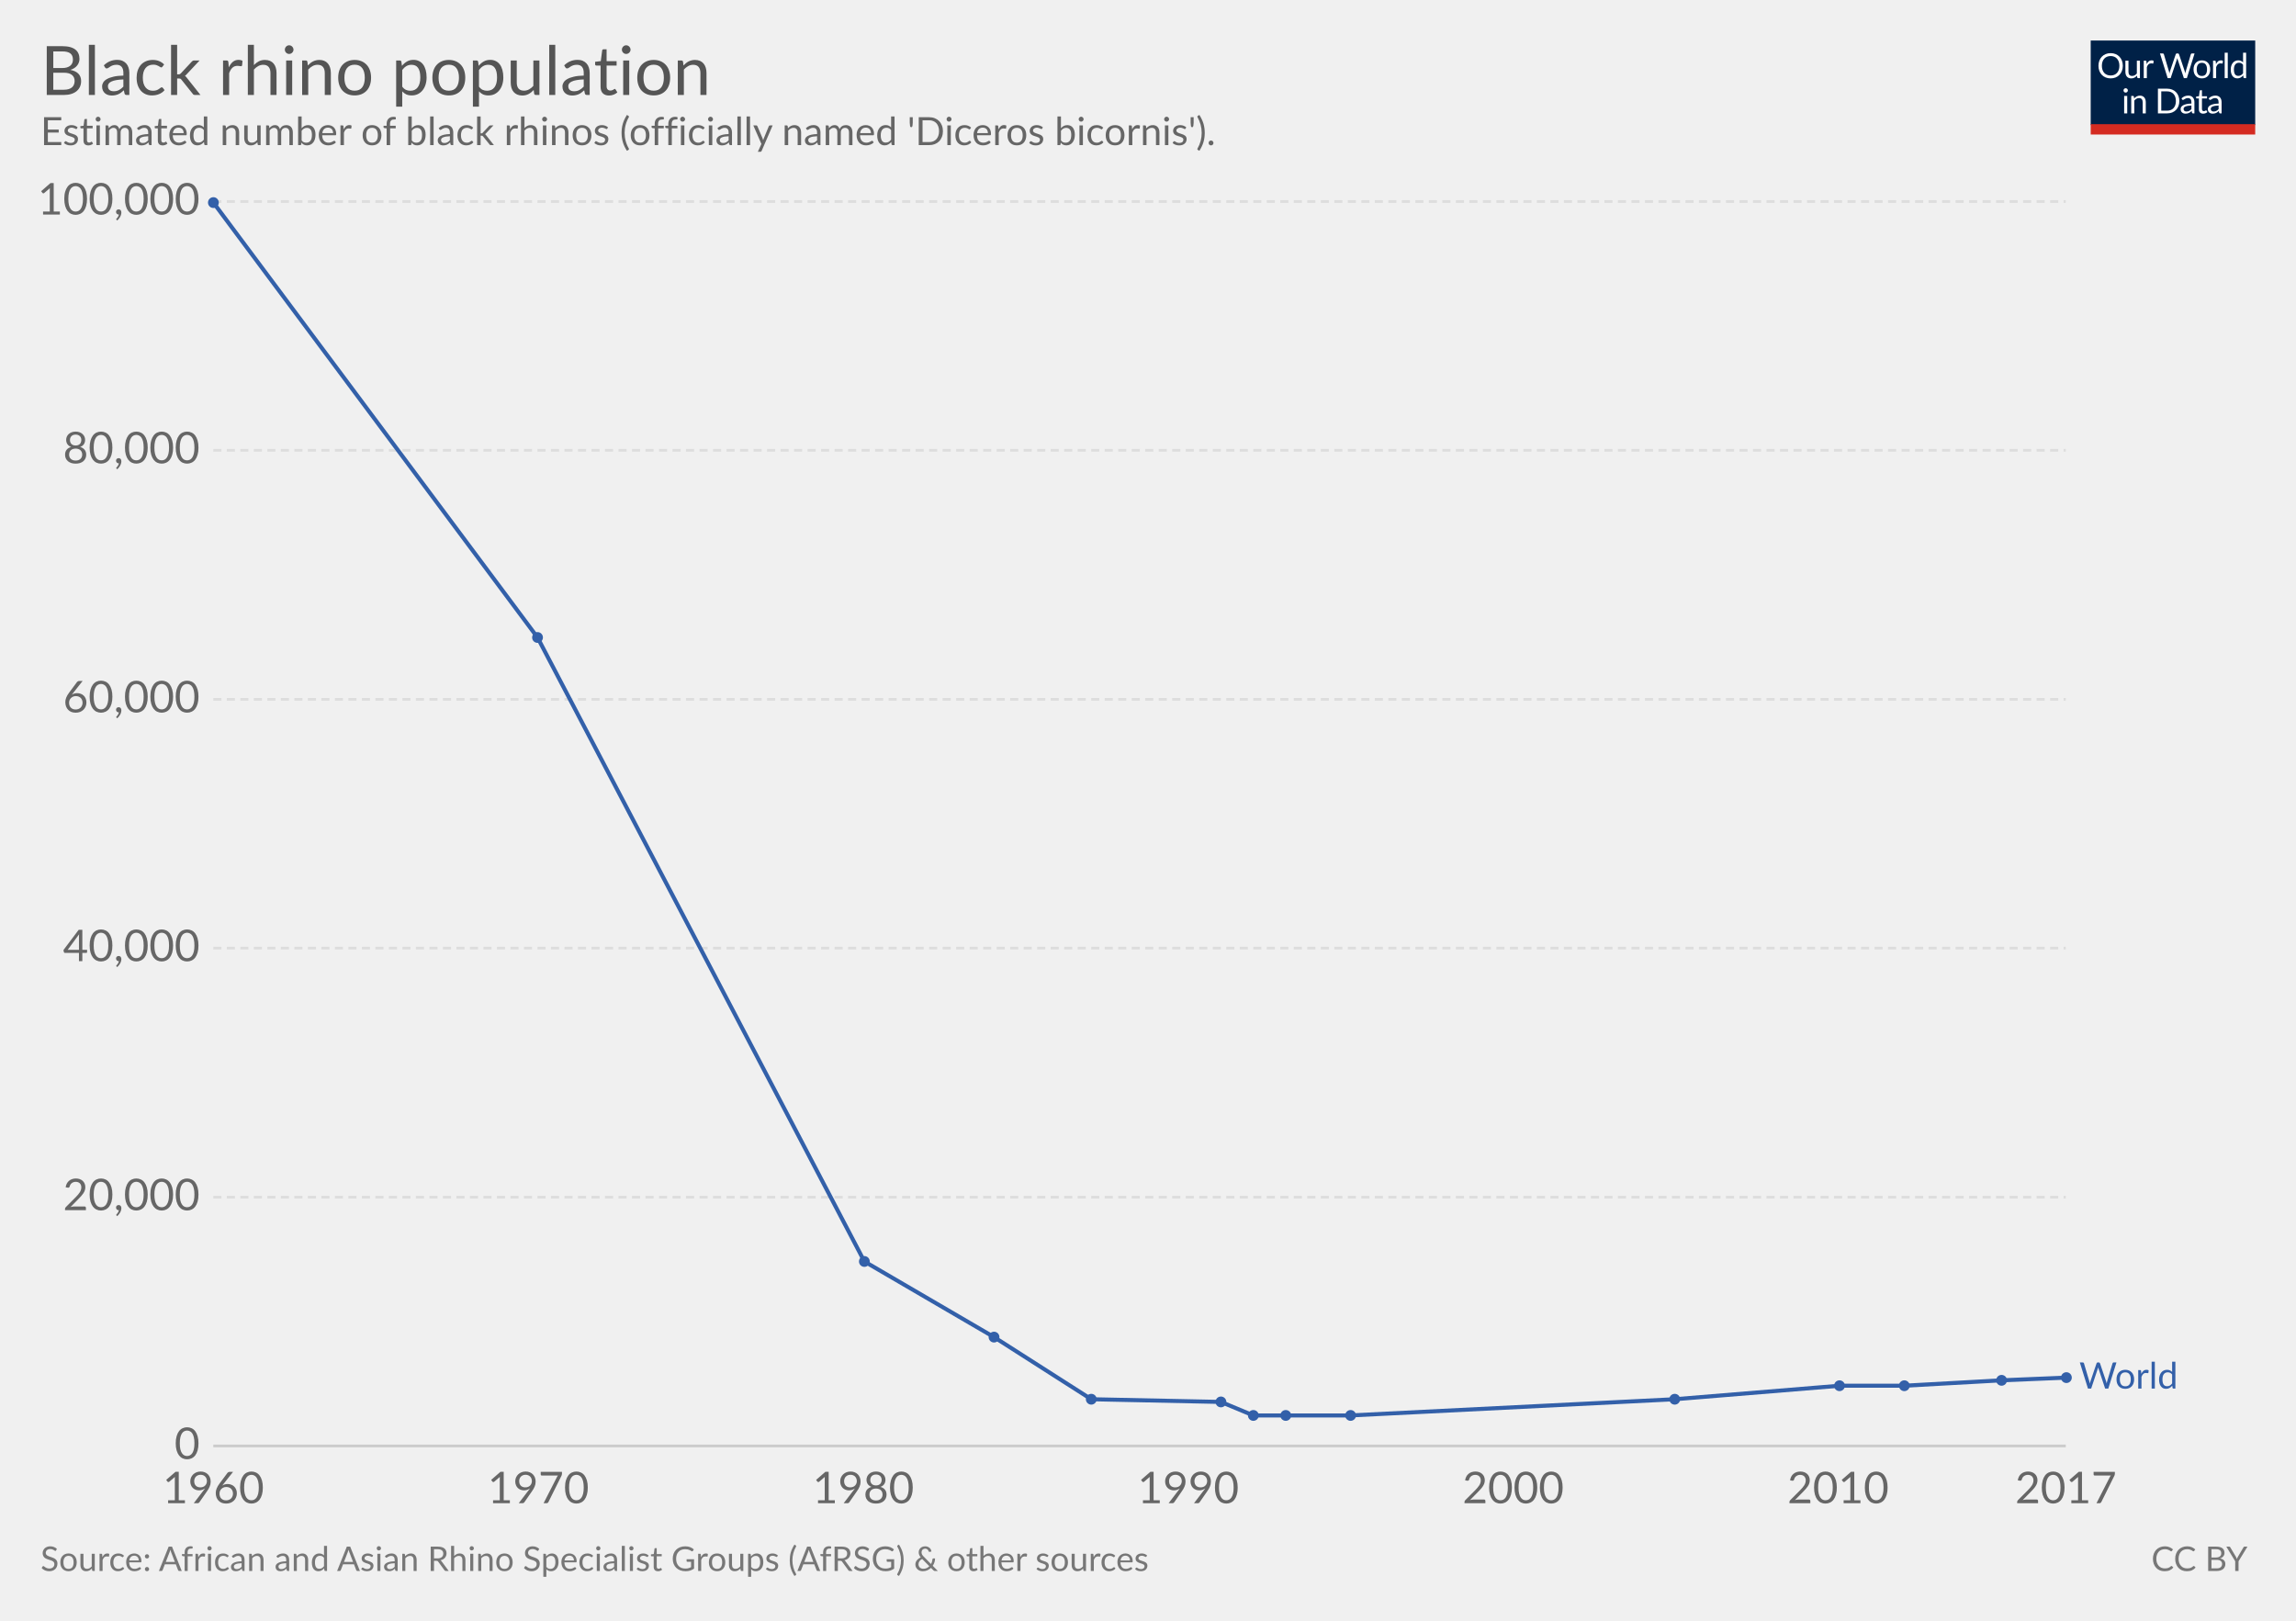
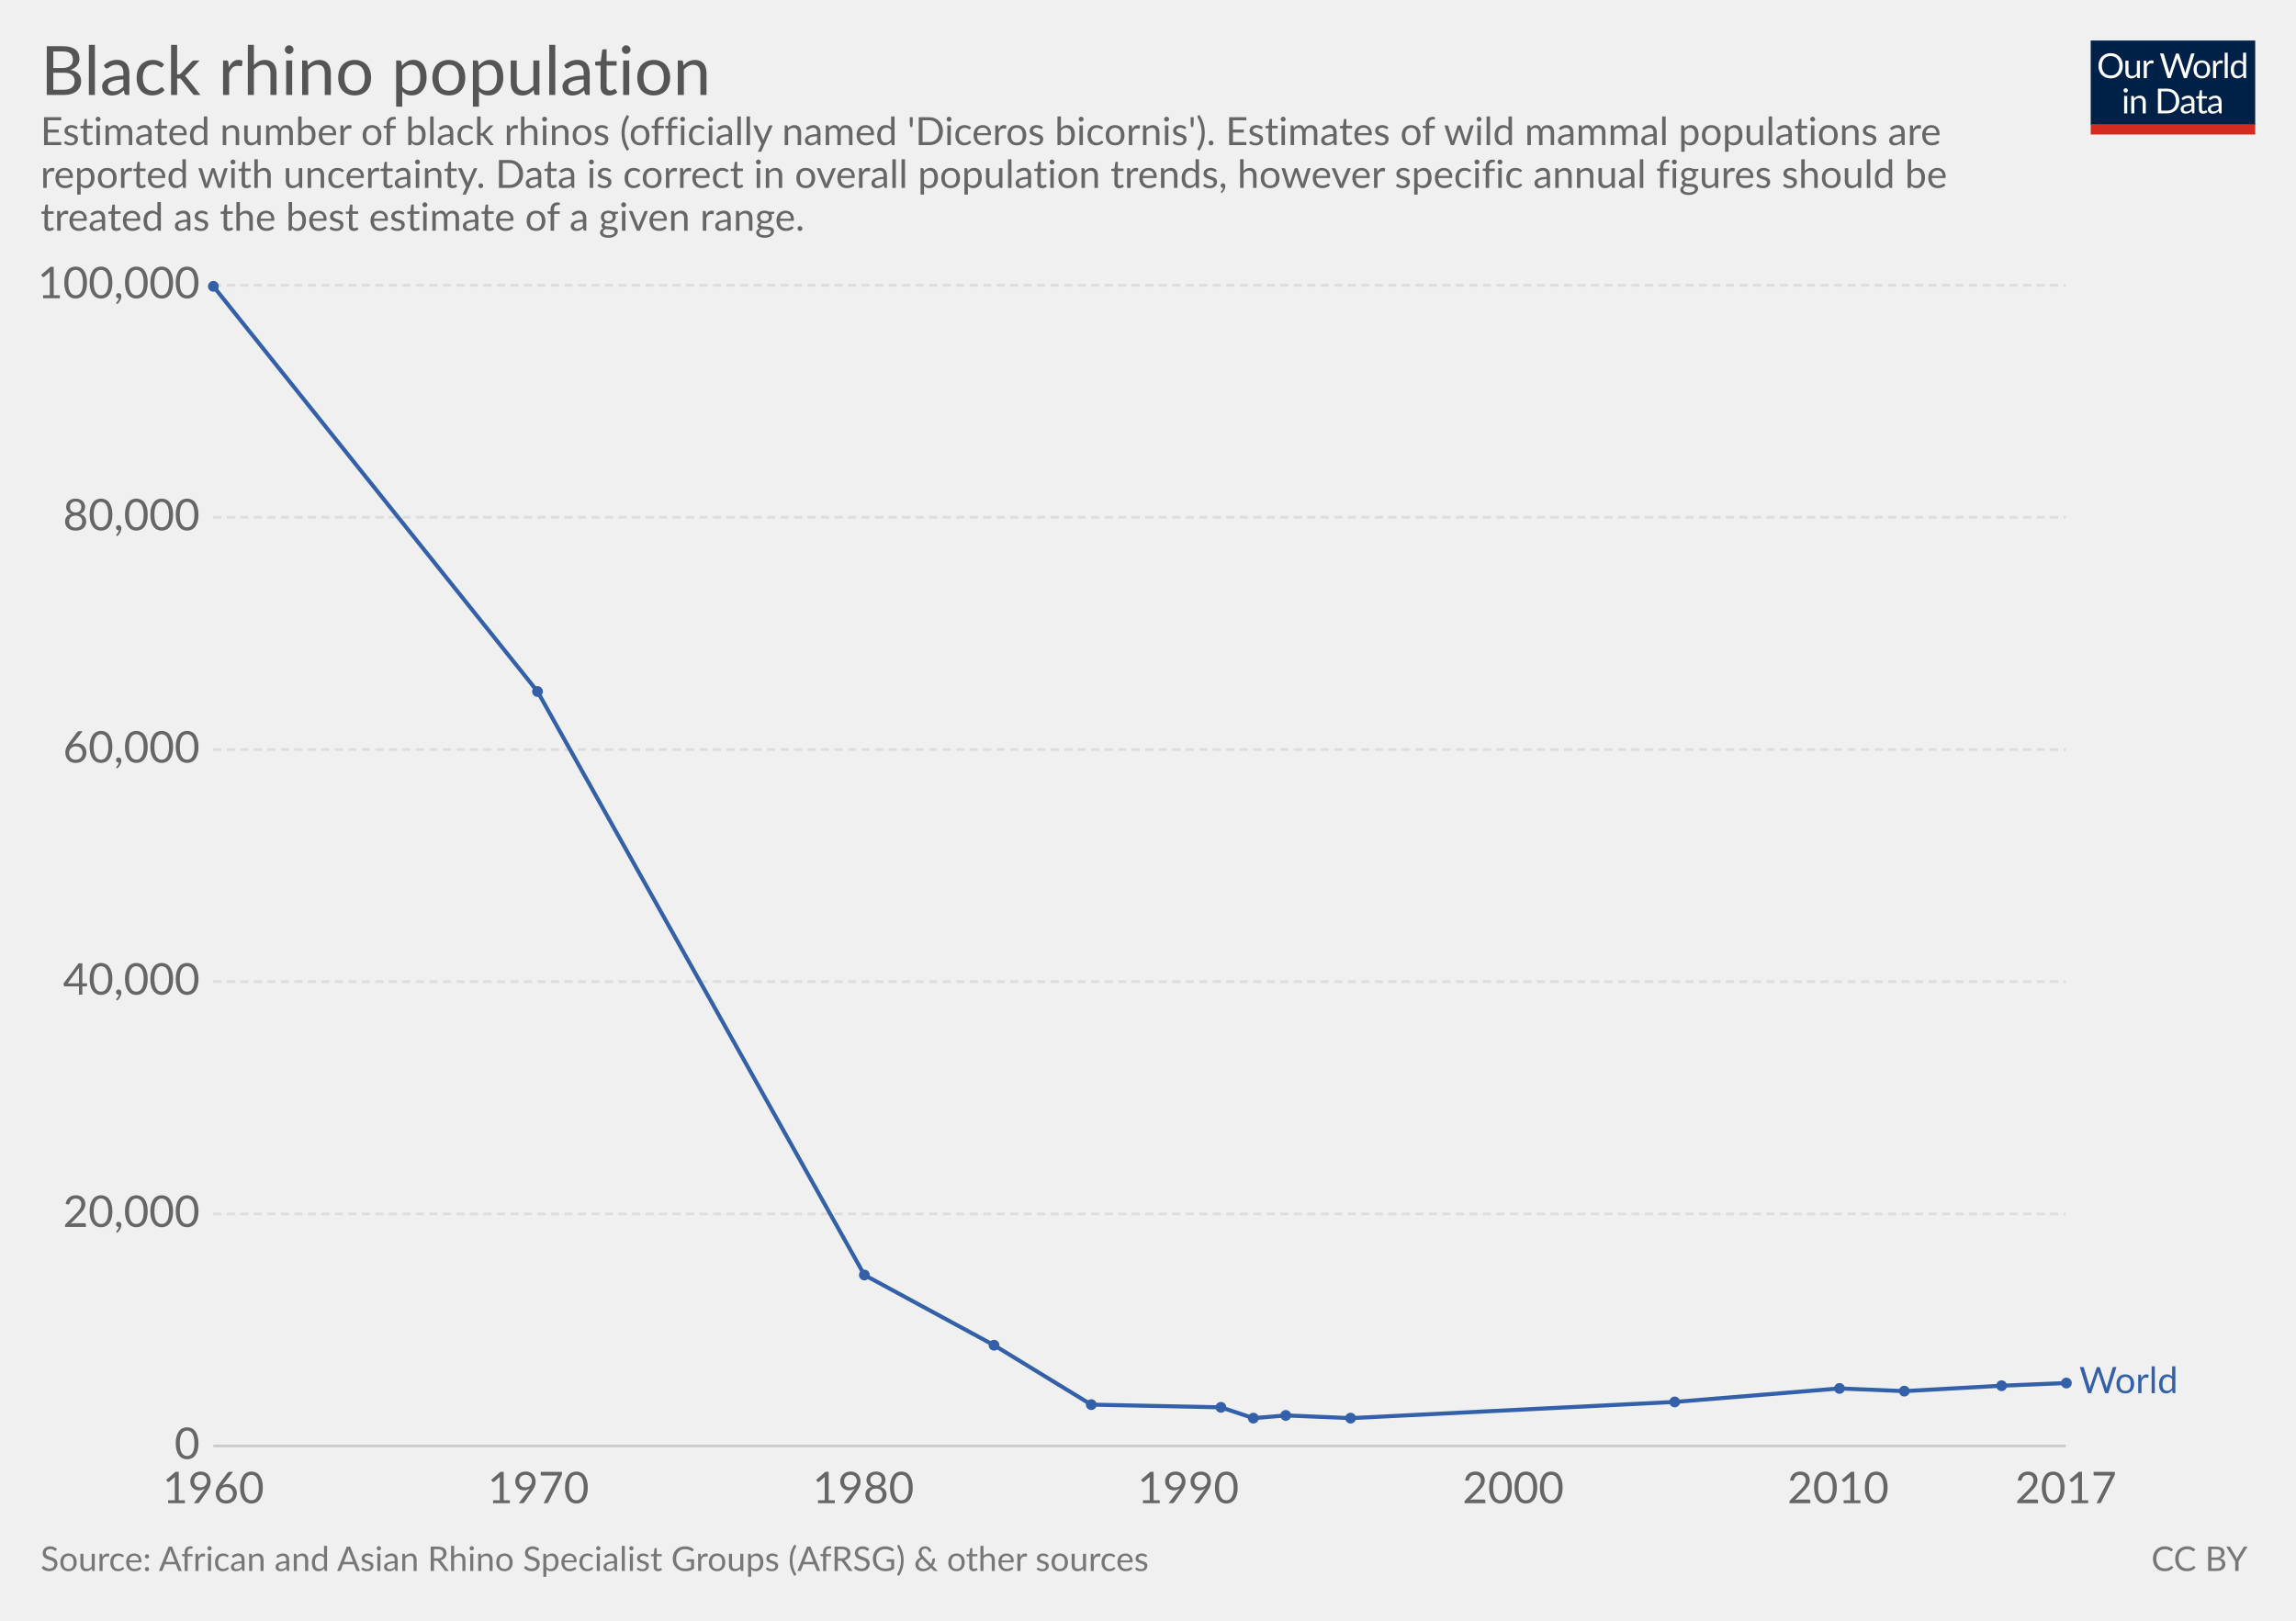
<svg xmlns="http://www.w3.org/2000/svg" version="1.1" style="font-family:Lato, 'Helvetica Neue', Helvetica, Arial, sans-serif;font-size:18px;background-color:white;text-rendering:optimizeLegibility;-webkit-font-smoothing:antialiased" width="850" height="600">
  <g class="HeaderView">
    <g transform="translate(774, 15) scale(0.29)">
      <svg width="210" height="120" viewBox="0 0 210 120" fill="none">
        <g clip-path="url(#clip0)">
          <path d="M0 0H210V107.89H0V0Z" fill="#002147" />
          <path d="M40.979 32.248C40.979 34.609 40.605 36.78 39.857 38.76C39.109 40.725 38.053 42.419 36.689 43.842C35.325 45.265 33.682 46.372 31.761 47.164C29.854 47.941 27.742 48.33 25.425 48.33C23.107 48.33 20.995 47.941 19.089 47.164C17.182 46.372 15.547 45.265 14.183 43.842C12.819 42.419 11.763 40.725 11.015 38.76C10.267 36.78 9.893 34.609 9.893 32.248C9.893 29.887 10.267 27.723 11.015 25.758C11.763 23.778 12.819 22.077 14.183 20.654C15.547 19.217 17.182 18.102 19.089 17.31C20.995 16.518 23.107 16.122 25.425 16.122C27.742 16.122 29.854 16.518 31.761 17.31C33.682 18.102 35.325 19.217 36.689 20.654C38.053 22.077 39.109 23.778 39.857 25.758C40.605 27.723 40.979 29.887 40.979 32.248ZM36.601 32.248C36.601 30.312 36.337 28.574 35.809 27.034C35.281 25.494 34.533 24.196 33.565 23.14C32.597 22.069 31.423 21.248 30.045 20.676C28.666 20.104 27.126 19.818 25.425 19.818C23.738 19.818 22.205 20.104 20.827 20.676C19.448 21.248 18.267 22.069 17.285 23.14C16.317 24.196 15.569 25.494 15.041 27.034C14.513 28.574 14.249 30.312 14.249 32.248C14.249 34.184 14.513 35.922 15.041 37.462C15.569 38.987 16.317 40.285 17.285 41.356C18.267 42.412 19.448 43.226 20.827 43.798C22.205 44.355 23.738 44.634 25.425 44.634C27.126 44.634 28.666 44.355 30.045 43.798C31.423 43.226 32.597 42.412 33.565 41.356C34.533 40.285 35.281 38.987 35.809 37.462C36.337 35.922 36.601 34.184 36.601 32.248ZM62.823 25.714V48H60.491C59.934 48 59.582 47.729 59.435 47.186L59.127 44.788C58.159 45.859 57.074 46.724 55.871 47.384C54.669 48.029 53.29 48.352 51.735 48.352C50.518 48.352 49.44 48.154 48.501 47.758C47.577 47.347 46.8 46.775 46.169 46.042C45.539 45.309 45.062 44.421 44.739 43.38C44.431 42.339 44.277 41.187 44.277 39.926V25.714H48.193V39.926C48.193 41.613 48.575 42.918 49.337 43.842C50.115 44.766 51.295 45.228 52.879 45.228C54.038 45.228 55.116 44.957 56.113 44.414C57.125 43.857 58.057 43.094 58.907 42.126V25.714H62.823ZM71.43 30.18C72.135 28.655 73 27.467 74.027 26.616C75.053 25.751 76.307 25.318 77.789 25.318C78.258 25.318 78.705 25.369 79.131 25.472C79.571 25.575 79.959 25.736 80.297 25.956L80.011 28.882C79.923 29.249 79.703 29.432 79.351 29.432C79.145 29.432 78.845 29.388 78.449 29.3C78.053 29.212 77.605 29.168 77.107 29.168C76.403 29.168 75.772 29.271 75.215 29.476C74.672 29.681 74.181 29.989 73.741 30.4C73.315 30.796 72.927 31.295 72.575 31.896C72.237 32.483 71.929 33.157 71.651 33.92V48H67.713V25.714H69.957C70.382 25.714 70.675 25.795 70.837 25.956C70.998 26.117 71.108 26.396 71.167 26.792L71.43 30.18ZM132.589 16.474L122.755 48H118.927L110.941 23.954C110.867 23.719 110.794 23.47 110.721 23.206C110.662 22.942 110.596 22.663 110.523 22.37C110.449 22.663 110.376 22.942 110.303 23.206C110.23 23.47 110.156 23.719 110.083 23.954L102.053 48H98.225L88.391 16.474H91.933C92.314 16.474 92.629 16.569 92.879 16.76C93.143 16.951 93.311 17.193 93.385 17.486L99.897 39.398C99.999 39.794 100.095 40.219 100.183 40.674C100.285 41.129 100.381 41.613 100.469 42.126C100.571 41.613 100.674 41.129 100.777 40.674C100.894 40.205 101.019 39.779 101.151 39.398L108.565 17.486C108.653 17.237 108.821 17.009 109.071 16.804C109.335 16.584 109.65 16.474 110.017 16.474H111.249C111.63 16.474 111.938 16.569 112.173 16.76C112.407 16.951 112.583 17.193 112.701 17.486L120.093 39.398C120.225 39.779 120.342 40.19 120.445 40.63C120.562 41.07 120.672 41.532 120.775 42.016C120.848 41.532 120.929 41.07 121.017 40.63C121.105 40.19 121.2 39.779 121.303 39.398L127.837 17.486C127.91 17.222 128.072 16.987 128.321 16.782C128.585 16.577 128.9 16.474 129.267 16.474H132.589ZM141.94 25.362C143.568 25.362 145.034 25.633 146.34 26.176C147.645 26.719 148.76 27.489 149.684 28.486C150.608 29.483 151.312 30.693 151.796 32.116C152.294 33.524 152.544 35.101 152.544 36.846C152.544 38.606 152.294 40.19 151.796 41.598C151.312 43.006 150.608 44.209 149.684 45.206C148.76 46.203 147.645 46.973 146.34 47.516C145.034 48.044 143.568 48.308 141.94 48.308C140.297 48.308 138.816 48.044 137.496 47.516C136.19 46.973 135.076 46.203 134.152 45.206C133.228 44.209 132.516 43.006 132.018 41.598C131.534 40.19 131.292 38.606 131.292 36.846C131.292 35.101 131.534 33.524 132.018 32.116C132.516 30.693 133.228 29.483 134.152 28.486C135.076 27.489 136.19 26.719 137.496 26.176C138.816 25.633 140.297 25.362 141.94 25.362ZM141.94 45.25C144.14 45.25 145.782 44.517 146.868 43.05C147.953 41.569 148.496 39.508 148.496 36.868C148.496 34.213 147.953 32.145 146.868 30.664C145.782 29.183 144.14 28.442 141.94 28.442C140.825 28.442 139.85 28.633 139.014 29.014C138.192 29.395 137.503 29.945 136.946 30.664C136.403 31.383 135.992 32.27 135.714 33.326C135.45 34.367 135.318 35.548 135.318 36.868C135.318 39.508 135.86 41.569 136.946 43.05C138.046 44.517 139.71 45.25 141.94 45.25ZM159.908 30.18C160.612 28.655 161.478 27.467 162.504 26.616C163.531 25.751 164.785 25.318 166.266 25.318C166.736 25.318 167.183 25.369 167.608 25.472C168.048 25.575 168.437 25.736 168.774 25.956L168.488 28.882C168.4 29.249 168.18 29.432 167.828 29.432C167.623 29.432 167.322 29.388 166.926 29.3C166.53 29.212 166.083 29.168 165.584 29.168C164.88 29.168 164.25 29.271 163.692 29.476C163.15 29.681 162.658 29.989 162.218 30.4C161.793 30.796 161.404 31.295 161.052 31.896C160.715 32.483 160.407 33.157 160.128 33.92V48H156.19V25.714H158.434C158.86 25.714 159.153 25.795 159.314 25.956C159.476 26.117 159.586 26.396 159.644 26.792L159.908 30.18ZM174.946 15.594V48H171.03V15.594H174.946ZM194.496 31.016C193.763 30.033 192.971 29.351 192.12 28.97C191.269 28.574 190.316 28.376 189.26 28.376C187.192 28.376 185.601 29.117 184.486 30.598C183.371 32.079 182.814 34.191 182.814 36.934C182.814 38.386 182.939 39.633 183.188 40.674C183.437 41.701 183.804 42.551 184.288 43.226C184.772 43.886 185.366 44.37 186.07 44.678C186.774 44.986 187.573 45.14 188.468 45.14C189.759 45.14 190.881 44.847 191.834 44.26C192.802 43.673 193.689 42.845 194.496 41.774V31.016ZM198.412 15.594V48H196.08C195.523 48 195.171 47.729 195.024 47.186L194.672 44.48C193.719 45.624 192.633 46.548 191.416 47.252C190.199 47.956 188.791 48.308 187.192 48.308C185.916 48.308 184.757 48.066 183.716 47.582C182.675 47.083 181.787 46.357 181.054 45.404C180.321 44.451 179.756 43.263 179.36 41.84C178.964 40.417 178.766 38.782 178.766 36.934C178.766 35.291 178.986 33.766 179.426 32.358C179.866 30.935 180.497 29.703 181.318 28.662C182.139 27.621 183.144 26.807 184.332 26.22C185.535 25.619 186.884 25.318 188.38 25.318C189.744 25.318 190.91 25.553 191.878 26.022C192.861 26.477 193.733 27.115 194.496 27.936V15.594H198.412ZM46.614 70.714V93H42.698V70.714H46.614ZM47.45 63.718C47.45 64.099 47.369 64.459 47.208 64.796C47.061 65.119 46.856 65.412 46.592 65.676C46.343 65.925 46.042 66.123 45.69 66.27C45.352 66.417 44.993 66.49 44.612 66.49C44.23 66.49 43.871 66.417 43.534 66.27C43.211 66.123 42.925 65.925 42.676 65.676C42.426 65.412 42.228 65.119 42.082 64.796C41.935 64.459 41.862 64.099 41.862 63.718C41.862 63.337 41.935 62.977 42.082 62.64C42.228 62.288 42.426 61.987 42.676 61.738C42.925 61.474 43.211 61.269 43.534 61.122C43.871 60.975 44.23 60.902 44.612 60.902C44.993 60.902 45.352 60.975 45.69 61.122C46.042 61.269 46.343 61.474 46.592 61.738C46.856 61.987 47.061 62.288 47.208 62.64C47.369 62.977 47.45 63.337 47.45 63.718ZM55.424 73.948C55.908 73.405 56.422 72.914 56.964 72.474C57.507 72.034 58.079 71.66 58.68 71.352C59.296 71.029 59.941 70.787 60.616 70.626C61.306 70.45 62.046 70.362 62.838 70.362C64.055 70.362 65.126 70.567 66.05 70.978C66.989 71.374 67.766 71.946 68.382 72.694C69.013 73.427 69.49 74.315 69.812 75.356C70.135 76.397 70.296 77.549 70.296 78.81V93H66.358V78.81C66.358 77.123 65.969 75.818 65.192 74.894C64.43 73.955 63.264 73.486 61.694 73.486C60.535 73.486 59.45 73.765 58.438 74.322C57.441 74.879 56.517 75.635 55.666 76.588V93H51.728V70.714H54.082C54.639 70.714 54.984 70.985 55.116 71.528L55.424 73.948ZM113.129 77.248C113.129 79.609 112.755 81.758 112.007 83.694C111.259 85.63 110.203 87.287 108.839 88.666C107.475 90.045 105.832 91.115 103.911 91.878C102.004 92.626 99.892 93 97.575 93H85.805V61.474H97.575C99.892 61.474 102.004 61.855 103.911 62.618C105.832 63.366 107.475 64.437 108.839 65.83C110.203 67.209 111.259 68.866 112.007 70.802C112.755 72.738 113.129 74.887 113.129 77.248ZM108.751 77.248C108.751 75.312 108.487 73.581 107.959 72.056C107.431 70.531 106.683 69.24 105.715 68.184C104.747 67.128 103.574 66.321 102.195 65.764C100.816 65.207 99.276 64.928 97.575 64.928H90.073V89.546H97.575C99.276 89.546 100.816 89.267 102.195 88.71C103.574 88.153 104.747 87.353 105.715 86.312C106.683 85.256 107.431 83.965 107.959 82.44C108.487 80.915 108.751 79.184 108.751 77.248ZM128.553 82.968C126.749 83.027 125.209 83.173 123.933 83.408C122.672 83.628 121.638 83.921 120.831 84.288C120.039 84.655 119.46 85.087 119.093 85.586C118.741 86.085 118.565 86.642 118.565 87.258C118.565 87.845 118.661 88.351 118.851 88.776C119.042 89.201 119.299 89.553 119.621 89.832C119.959 90.096 120.347 90.294 120.787 90.426C121.242 90.543 121.726 90.602 122.239 90.602C122.929 90.602 123.559 90.536 124.131 90.404C124.703 90.257 125.239 90.052 125.737 89.788C126.251 89.524 126.735 89.209 127.189 88.842C127.659 88.475 128.113 88.057 128.553 87.588V82.968ZM115.903 73.86C117.135 72.672 118.463 71.785 119.885 71.198C121.308 70.611 122.885 70.318 124.615 70.318C125.862 70.318 126.969 70.523 127.937 70.934C128.905 71.345 129.719 71.917 130.379 72.65C131.039 73.383 131.538 74.271 131.875 75.312C132.213 76.353 132.381 77.497 132.381 78.744V93H130.643C130.262 93 129.969 92.941 129.763 92.824C129.558 92.692 129.397 92.443 129.279 92.076L128.839 89.964C128.253 90.507 127.681 90.991 127.123 91.416C126.566 91.827 125.979 92.179 125.363 92.472C124.747 92.751 124.087 92.963 123.383 93.11C122.694 93.271 121.924 93.352 121.073 93.352C120.208 93.352 119.394 93.235 118.631 93C117.869 92.751 117.201 92.384 116.629 91.9C116.072 91.416 115.625 90.807 115.287 90.074C114.965 89.326 114.803 88.446 114.803 87.434C114.803 86.554 115.045 85.711 115.529 84.904C116.013 84.083 116.798 83.357 117.883 82.726C118.969 82.095 120.384 81.582 122.129 81.186C123.875 80.775 126.016 80.541 128.553 80.482V78.744C128.553 77.013 128.179 75.708 127.431 74.828C126.683 73.933 125.591 73.486 124.153 73.486C123.185 73.486 122.371 73.611 121.711 73.86C121.066 74.095 120.501 74.366 120.017 74.674C119.548 74.967 119.137 75.239 118.785 75.488C118.448 75.723 118.111 75.84 117.773 75.84C117.509 75.84 117.282 75.774 117.091 75.642C116.901 75.495 116.739 75.319 116.607 75.114L115.903 73.86ZM143.568 93.352C141.808 93.352 140.451 92.861 139.498 91.878C138.559 90.895 138.09 89.48 138.09 87.632V73.992H135.406C135.171 73.992 134.973 73.926 134.812 73.794C134.65 73.647 134.57 73.427 134.57 73.134V71.572L138.222 71.11L139.124 64.224C139.168 64.004 139.263 63.828 139.41 63.696C139.571 63.549 139.776 63.476 140.026 63.476H142.006V71.154H148.452V73.992H142.006V87.368C142.006 88.307 142.233 89.003 142.688 89.458C143.142 89.913 143.729 90.14 144.448 90.14C144.858 90.14 145.21 90.089 145.504 89.986C145.812 89.869 146.076 89.744 146.296 89.612C146.516 89.48 146.699 89.363 146.846 89.26C147.007 89.143 147.146 89.084 147.264 89.084C147.469 89.084 147.652 89.209 147.814 89.458L148.958 91.328C148.283 91.959 147.469 92.457 146.516 92.824C145.562 93.176 144.58 93.352 143.568 93.352ZM163.253 82.968C161.449 83.027 159.909 83.173 158.633 83.408C157.372 83.628 156.338 83.921 155.531 84.288C154.739 84.655 154.16 85.087 153.793 85.586C153.441 86.085 153.265 86.642 153.265 87.258C153.265 87.845 153.36 88.351 153.551 88.776C153.742 89.201 153.998 89.553 154.321 89.832C154.658 90.096 155.047 90.294 155.487 90.426C155.942 90.543 156.426 90.602 156.939 90.602C157.628 90.602 158.259 90.536 158.831 90.404C159.403 90.257 159.938 90.052 160.437 89.788C160.95 89.524 161.434 89.209 161.889 88.842C162.358 88.475 162.813 88.057 163.253 87.588V82.968ZM150.603 73.86C151.835 72.672 153.162 71.785 154.585 71.198C156.008 70.611 157.584 70.318 159.315 70.318C160.562 70.318 161.669 70.523 162.637 70.934C163.605 71.345 164.419 71.917 165.079 72.65C165.739 73.383 166.238 74.271 166.575 75.312C166.912 76.353 167.081 77.497 167.081 78.744V93H165.343C164.962 93 164.668 92.941 164.463 92.824C164.258 92.692 164.096 92.443 163.979 92.076L163.539 89.964C162.952 90.507 162.38 90.991 161.823 91.416C161.266 91.827 160.679 92.179 160.063 92.472C159.447 92.751 158.787 92.963 158.083 93.11C157.394 93.271 156.624 93.352 155.773 93.352C154.908 93.352 154.094 93.235 153.331 93C152.568 92.751 151.901 92.384 151.329 91.9C150.772 91.416 150.324 90.807 149.987 90.074C149.664 89.326 149.503 88.446 149.503 87.434C149.503 86.554 149.745 85.711 150.229 84.904C150.713 84.083 151.498 83.357 152.583 82.726C153.668 82.095 155.084 81.582 156.829 81.186C158.574 80.775 160.716 80.541 163.253 80.482V78.744C163.253 77.013 162.879 75.708 162.131 74.828C161.383 73.933 160.29 73.486 158.853 73.486C157.885 73.486 157.071 73.611 156.411 73.86C155.766 74.095 155.201 74.366 154.717 74.674C154.248 74.967 153.837 75.239 153.485 75.488C153.148 75.723 152.81 75.84 152.473 75.84C152.209 75.84 151.982 75.774 151.791 75.642C151.6 75.495 151.439 75.319 151.307 75.114L150.603 73.86Z" fill="white" />
          <rect y="106.789" width="210" height="13.211" fill="#D42B21" />
        </g>
        <defs>
          <clipPath id="clip0">
            <rect width="210" height="120" fill="white" />
          </clipPath>
        </defs>
      </svg>
    </g>
    <a href="https://ourworldindata.org/grapher/black-rhinos" target="_blank">
      <text font-size="25.20" x="15.0" y="35.2" fill="#555">
        <tspan x="15" y="35.16">Black rhino population</tspan>
      </text>
    </a>
    <text font-size="14.40" x="15.0" y="53.7" fill="#666">
-       <tspan x="15" y="53.72">Estimated number of black rhinos (officially named 'Diceros bicornis').</tspan>
+       <tspan x="15" y="53.72">Estimated number of black rhinos (officially named 'Diceros bicornis'). Estimates of wild mammal populations are</tspan>
+       <tspan x="15" y="69.56">reported with uncertainty. Data is correct in overall population trends, however specific annual figures should be</tspan>
+       <tspan x="15" y="85.4">treated as the best estimate of a given range.</tspan>
    </text>
  </g>
  <g class="LineChart">
    <defs>
      <clipPath id="boundsClip-1">
-         <rect x="68.968" y="0" width="830" height="963.8" />
+         <rect x="68.968" y="0" width="830" height="901.8" />
      </clipPath>
    </defs>
    <g class="AxisBoxView">
      <g class="HorizontalAxis">
        <text x="79" y="556.5" fill="#666" text-anchor="middle" font-size="16.2">1960</text>
        <text x="199.3" y="556.5" fill="#666" text-anchor="middle" font-size="16.2">1970</text>
        <text x="319.6" y="556.5" fill="#666" text-anchor="middle" font-size="16.2">1980</text>
        <text x="439.9" y="556.5" fill="#666" text-anchor="middle" font-size="16.2">1990</text>
        <text x="560.2" y="556.5" fill="#666" text-anchor="middle" font-size="16.2">2000</text>
        <text x="680.5" y="556.5" fill="#666" text-anchor="middle" font-size="16.2">2010</text>
        <text x="764.8" y="556.5" fill="#666" text-anchor="middle" font-size="16.2">2017</text>
      </g>
      <g class="VerticalAxis">
        <text x="73.97" y="535.3" fill="#666" dominant-baseline="middle" text-anchor="end" font-size="16.2">0</text>
-         <text x="73.97" y="443.2" fill="#666" dominant-baseline="middle" text-anchor="end" font-size="16.2">20,000</text>
-         <text x="73.97" y="351" fill="#666" dominant-baseline="middle" text-anchor="end" font-size="16.2">40,000</text>
-         <text x="73.97" y="258.9" fill="#666" dominant-baseline="middle" text-anchor="end" font-size="16.2">60,000</text>
-         <text x="73.97" y="166.7" fill="#666" dominant-baseline="middle" text-anchor="end" font-size="16.2">80,000</text>
-         <text x="73.97" y="74.6" fill="#666" dominant-baseline="middle" text-anchor="end" font-size="16.2">100,000</text>
+         <text x="73.97" y="449.4" fill="#666" dominant-baseline="middle" text-anchor="end" font-size="16.2">20,000</text>
+         <text x="73.97" y="363.4" fill="#666" dominant-baseline="middle" text-anchor="end" font-size="16.2">40,000</text>
+         <text x="73.97" y="277.5" fill="#666" dominant-baseline="middle" text-anchor="end" font-size="16.2">60,000</text>
+         <text x="73.97" y="191.5" fill="#666" dominant-baseline="middle" text-anchor="end" font-size="16.2">80,000</text>
+         <text x="73.97" y="105.6" fill="#666" dominant-baseline="middle" text-anchor="end" font-size="16.2">100,000</text>
      </g>
      <g class="AxisGridLines">
        <line x1="78.97" y1="535.3" x2="764.76" y2="535.3" stroke="#ccc" />
-         <line x1="78.97" y1="443.2" x2="764.76" y2="443.2" stroke="#ddd" stroke-dasharray="3,2" />
-         <line x1="78.97" y1="351" x2="764.76" y2="351" stroke="#ddd" stroke-dasharray="3,2" />
-         <line x1="78.97" y1="258.9" x2="764.76" y2="258.9" stroke="#ddd" stroke-dasharray="3,2" />
-         <line x1="78.97" y1="166.7" x2="764.76" y2="166.7" stroke="#ddd" stroke-dasharray="3,2" />
-         <line x1="78.97" y1="74.6" x2="764.76" y2="74.6" stroke="#ddd" stroke-dasharray="3,2" />
+         <line x1="78.97" y1="449.4" x2="764.76" y2="449.4" stroke="#ddd" stroke-dasharray="3,2" />
+         <line x1="78.97" y1="363.4" x2="764.76" y2="363.4" stroke="#ddd" stroke-dasharray="3,2" />
+         <line x1="78.97" y1="277.5" x2="764.76" y2="277.5" stroke="#ddd" stroke-dasharray="3,2" />
+         <line x1="78.97" y1="191.5" x2="764.76" y2="191.5" stroke="#ddd" stroke-dasharray="3,2" />
+         <line x1="78.97" y1="105.6" x2="764.76" y2="105.6" stroke="#ddd" stroke-dasharray="3,2" />
      </g>
    </g>
    <g clip-path="url(#boundsClip-1)">
      <g class="HeightedLegend clickable">
        <g class="legendMark">
-           <rect x="764.765" y="503.25" width="70.235" height="13.5" fill="#fff" opacity="0" />
-           <text font-size="13.50" x="769.8" y="514.0" fill="#3360a9">
-             <tspan x="769.765" y="514.05">World</tspan>
+           <rect x="764.765" y="504.95" width="70.235" height="13.5" fill="#fff" opacity="0" />
+           <text font-size="13.50" x="769.8" y="515.8" fill="#3360a9">
+             <tspan x="769.765" y="515.75">World</tspan>
          </text>
        </g>
      </g>
      <g class="Lines">
-         <rect x="79" y="75" width="686" height="461" fill="rgba(255,255,255,0)" opacity="0" />
+         <rect x="79" y="106" width="686" height="430" fill="rgba(255,255,255,0)" opacity="0" />
        <g class="key-World_0">
-           <path stroke="#3360a9" stroke-linecap="round" d="M79 75L199 236L320 467L368 495L404 518L452 519L464 524L476 524L500 524L620 518L681 513L705 513L741 511L765 510" fill="none" stroke-width="1.5" />
+           <path stroke="#3360a9" stroke-linecap="round" d="M79 106L199 256L320 472L368 498L404 520L452 521L464 525L476 524L500 525L620 519L681 514L705 515L741 513L765 512" fill="none" stroke-width="1.5" />
          <g fill="#3360a9">
-             <circle cx="79" cy="75" r="2" />
-             <circle cx="199" cy="236" r="2" />
-             <circle cx="320" cy="467" r="2" />
-             <circle cx="368" cy="495" r="2" />
-             <circle cx="404" cy="518" r="2" />
-             <circle cx="452" cy="519" r="2" />
-             <circle cx="464" cy="524" r="2" />
+             <circle cx="79" cy="106" r="2" />
+             <circle cx="199" cy="256" r="2" />
+             <circle cx="320" cy="472" r="2" />
+             <circle cx="368" cy="498" r="2" />
+             <circle cx="404" cy="520" r="2" />
+             <circle cx="452" cy="521" r="2" />
+             <circle cx="464" cy="525" r="2" />
            <circle cx="476" cy="524" r="2" />
-             <circle cx="500" cy="524" r="2" />
-             <circle cx="620" cy="518" r="2" />
-             <circle cx="681" cy="513" r="2" />
-             <circle cx="705" cy="513" r="2" />
-             <circle cx="741" cy="511" r="2" />
-             <circle cx="765" cy="510" r="2" />
+             <circle cx="500" cy="525" r="2" />
+             <circle cx="620" cy="519" r="2" />
+             <circle cx="681" cy="514" r="2" />
+             <circle cx="705" cy="515" r="2" />
+             <circle cx="741" cy="513" r="2" />
+             <circle cx="765" cy="512" r="2" />
          </g>
        </g>
      </g>
    </g>
  </g>
  <g class="SourcesFooter" style="fill:#777">
    <g class="clickable" style="fill:#777">
      <text font-size="12.60" x="15.0" y="581.6">
        <tspan x="15" y="581.58">Source: African and Asian Rhino Specialist Groups (AfRSG) &amp; other sources</tspan>
      </text>
    </g>
    <text font-size="12.60" x="796.4" y="581.6">
      <tspan x="796.444" y="581.58">
        <a style="fill: #777;" class="cclogo" href="http://creativecommons.org/licenses/by/4.0/deed.en_US" target="_blank">CC BY</a>
      </tspan>
    </text>
  </g>
</svg>
